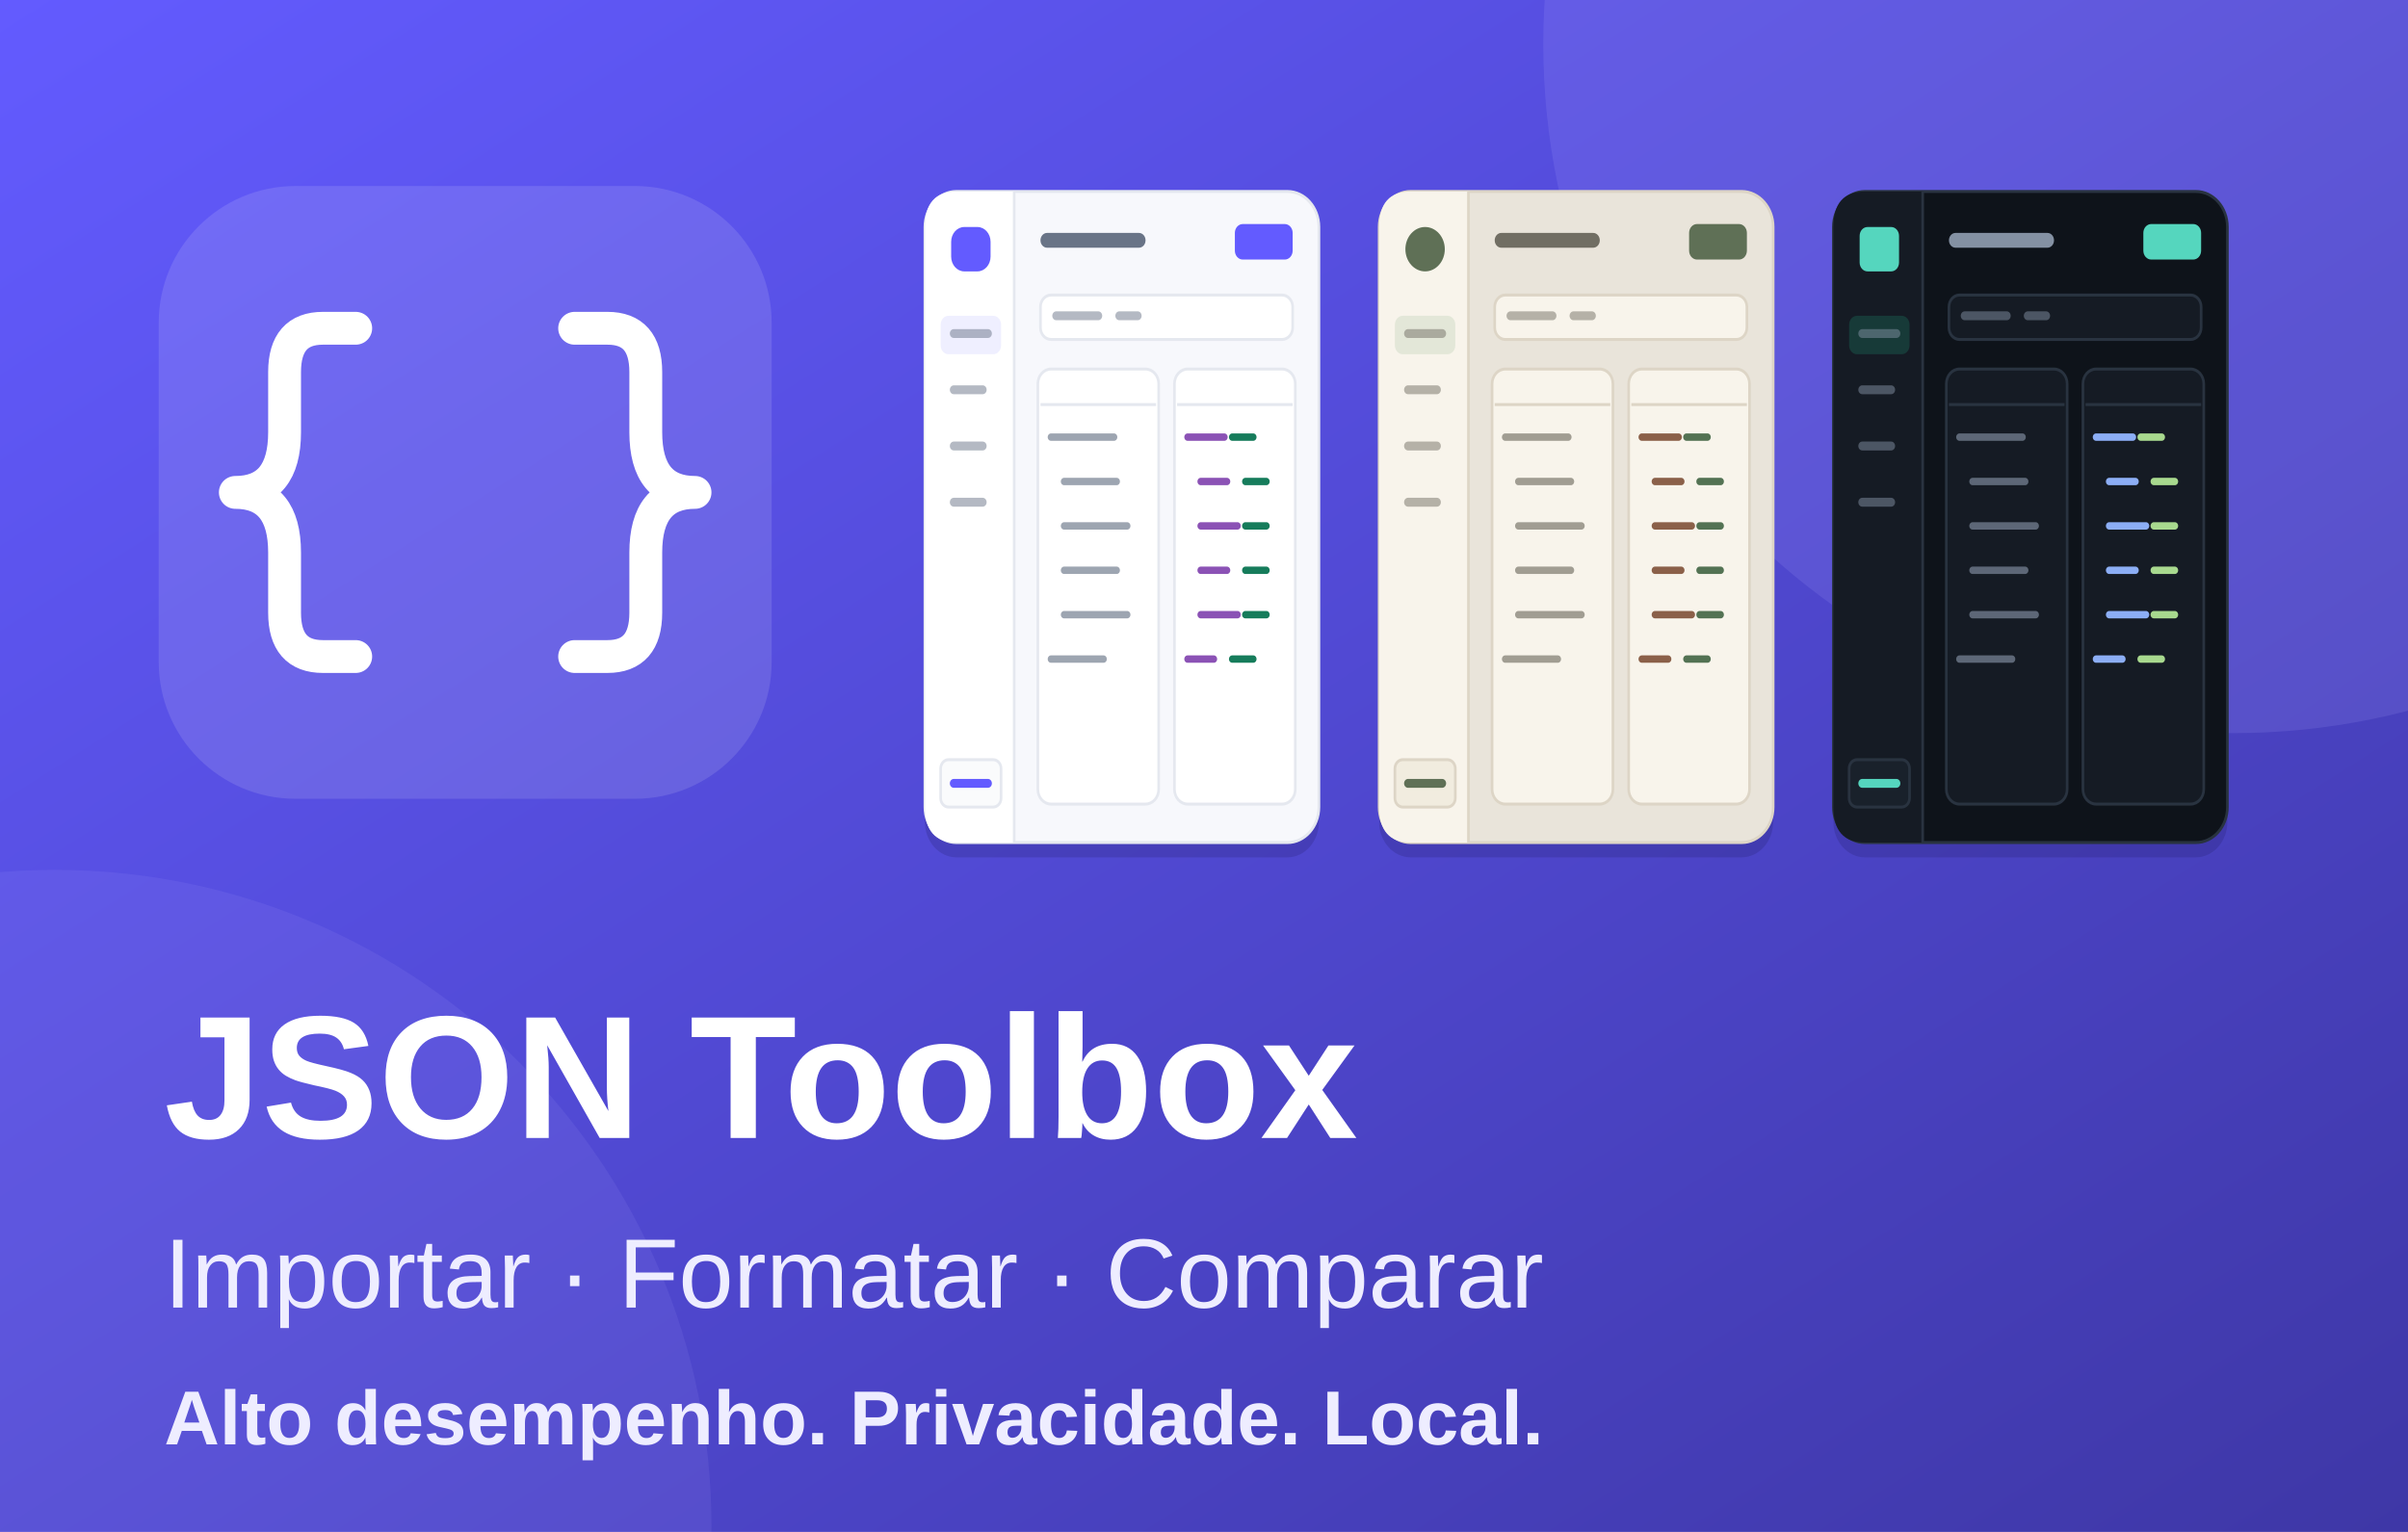
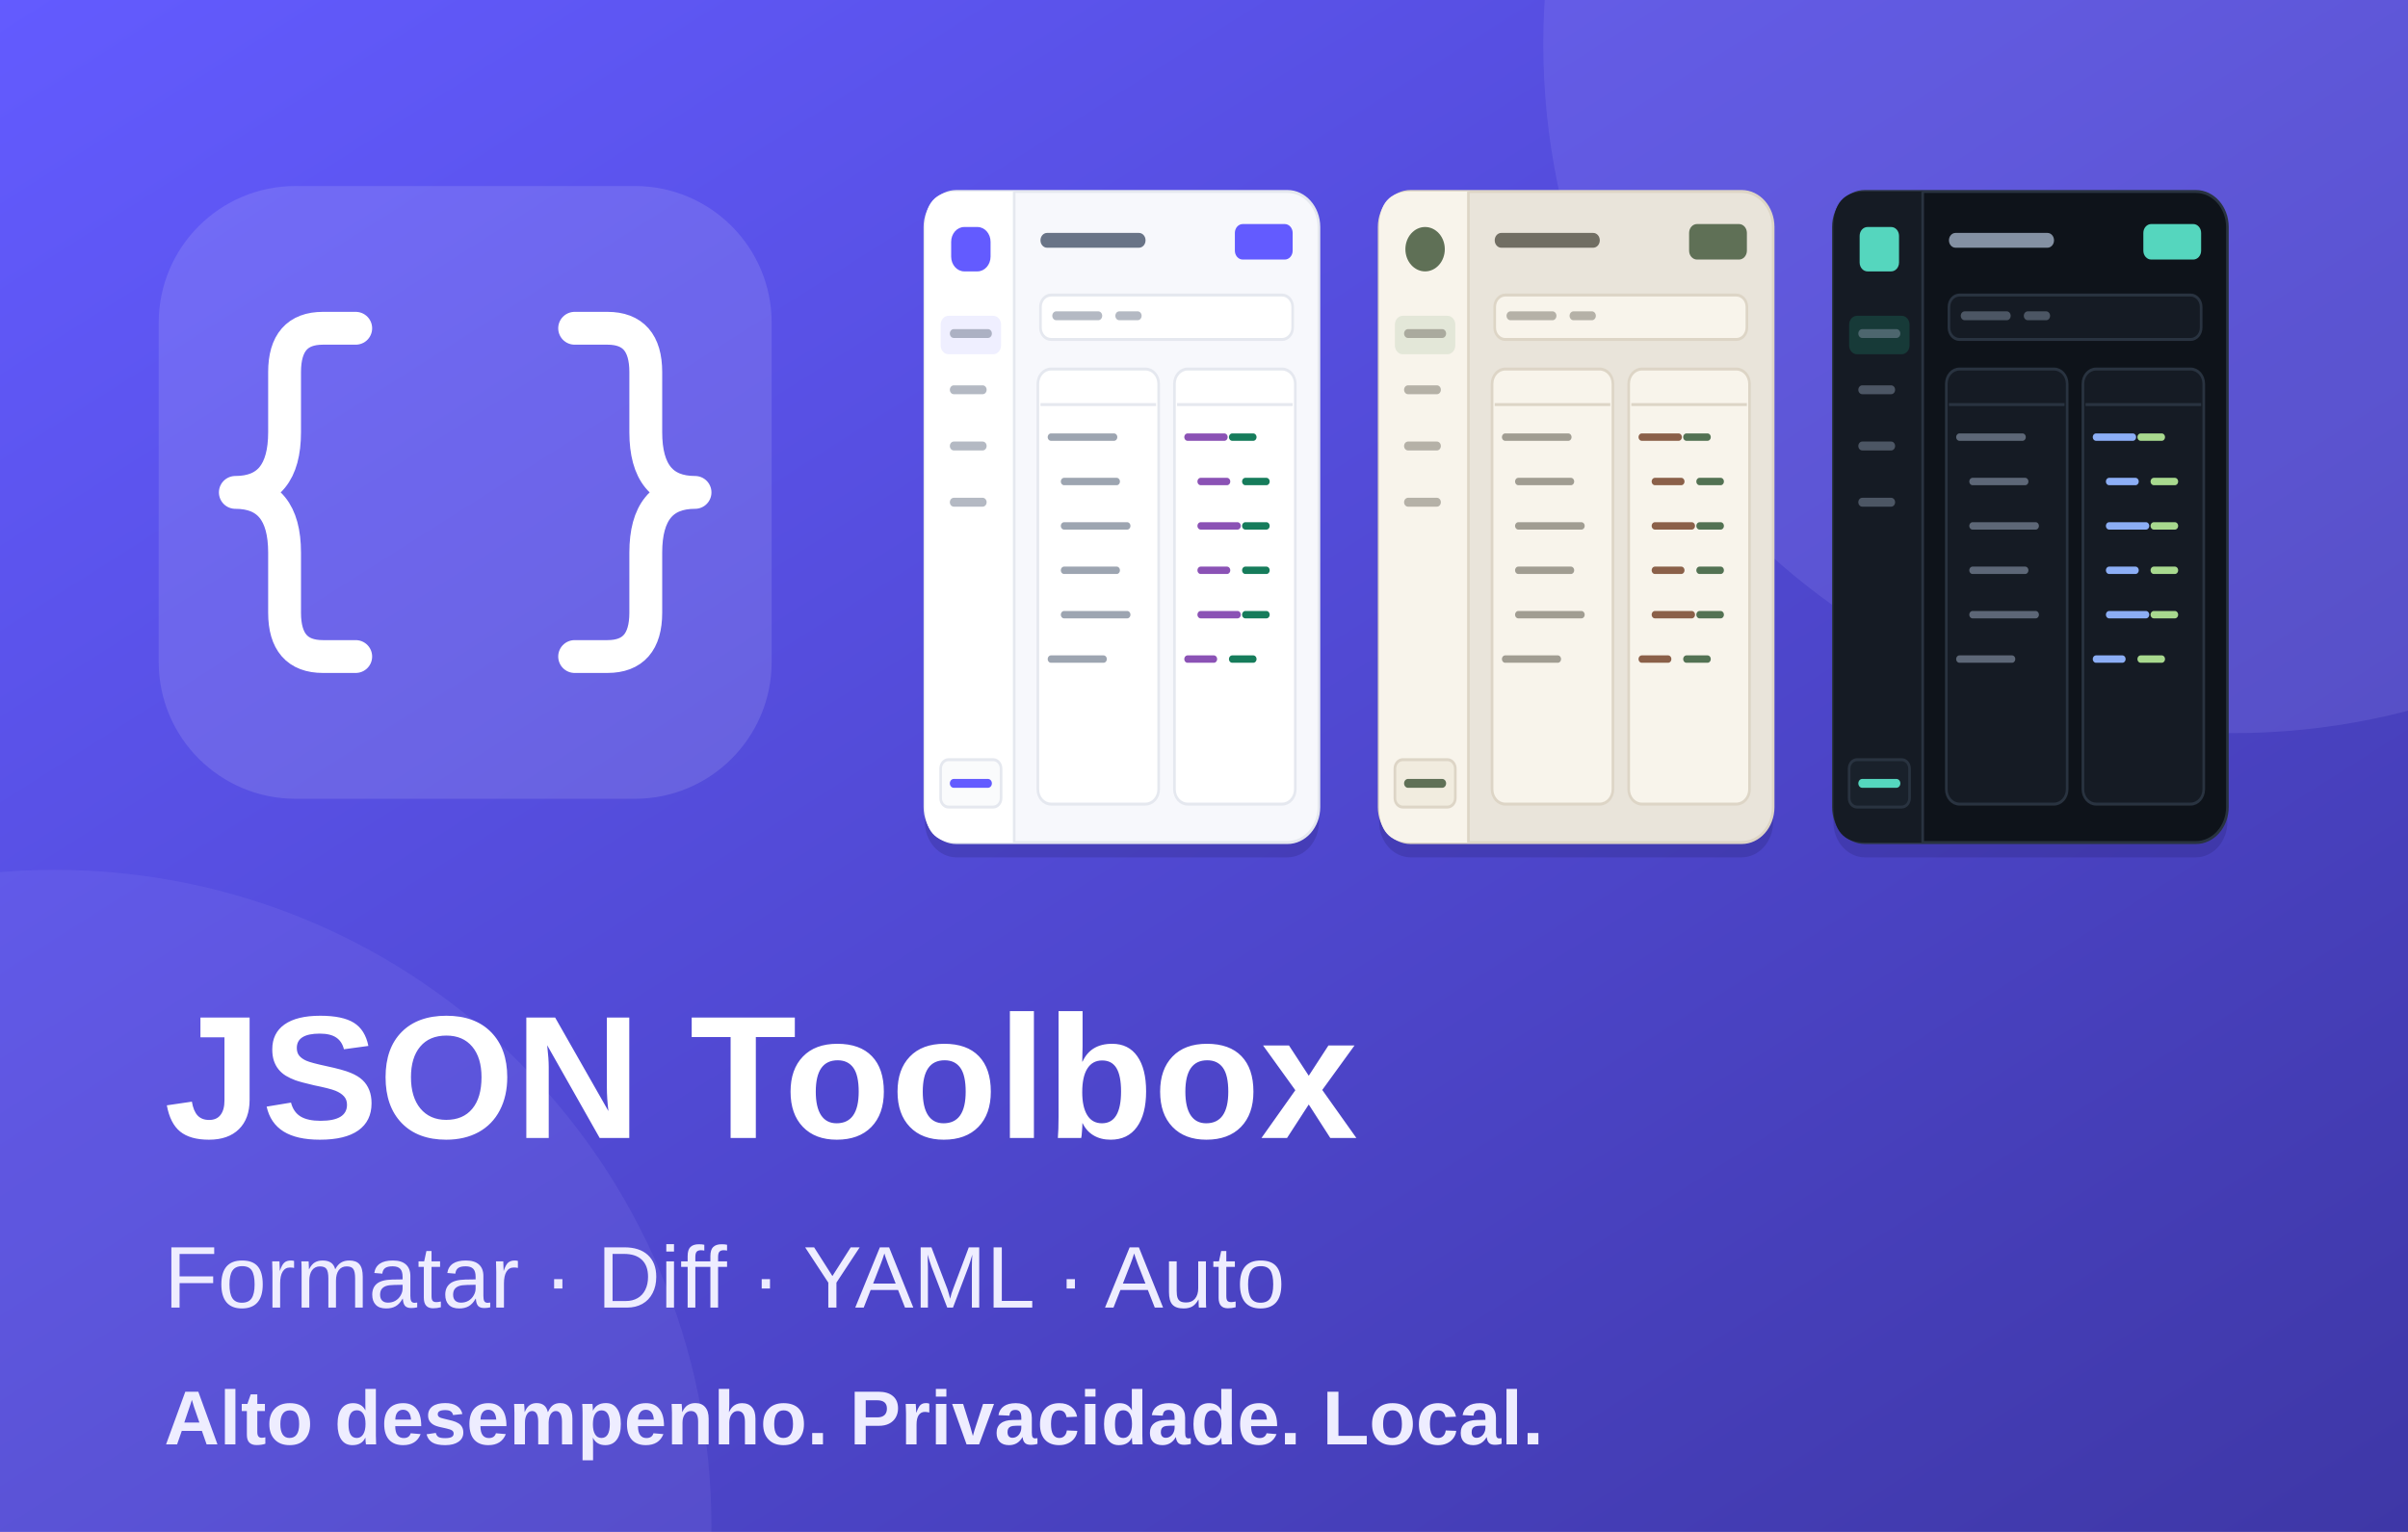
<svg xmlns="http://www.w3.org/2000/svg" width="440" height="280" viewBox="0 0 440 280" lang="pt-BR">
  <defs>
    <linearGradient id="bg" x2="1" y2="1">
      <stop stop-color="#635bff" />
      <stop offset="1" stop-color="#3e37a6" />
    </linearGradient>
  </defs>
  <rect width="440" height="280" fill="url(#bg)" />
  <circle cx="408" cy="8" r="126" fill="#b6b2ff" opacity=".14" />
  <circle cx="10" cy="279" r="120" fill="#b6b2ff" opacity=".1" />
  <rect x="29" y="34" width="112" height="112" rx="25" fill="#fff" opacity=".12" />
  <g fill="none" stroke="#fff" stroke-width="6" stroke-linecap="round" stroke-linejoin="round">
    <path d="M65 60h-6q-7 0-7 8v11q0 11-9 11 9 0 9 11v11q0 8 7 8h6" />
    <path d="M105 60h6q7 0 7 8v11q0 11 9 11-9 0-9 11v11q0 8-7 8h-6" />
  </g>
  <g transform="translate(169 35) scale(0.48 0.5409091)">
    <g>
      <rect x="0" y="5" width="150" height="220" rx="12" fill="#17134c" opacity=".18" />
      <rect width="150" height="220" rx="12" fill="#f7f8fc" stroke="#e5e8ef" />
      <path d="M12 0h22v220H12q-12 0-12-12V12Q0 0 12 0Z" fill="#ffffff" />
      <path d="M34 0v220" stroke="#e5e8ef" />
      <rect x="10" y="12" width="15" height="15" rx="5" fill="#635bff" />
      <rect x="6" y="42" width="23" height="13" rx="3" fill="#efefff" />
      <g stroke="#697487" stroke-width="3" stroke-linecap="round" opacity=".5">
        <path d="M11 48h13M11 67h11M11 86h11M11 105h11" />
      </g>
      <rect x="44" y="14" width="40" height="5" rx="2.5" fill="#697487" />
      <rect x="118" y="11" width="22" height="12" rx="3" fill="#635bff" />
      <rect x="44" y="35" width="96" height="15" rx="4" fill="#ffffff" stroke="#e5e8ef" />
      <path d="M50 42h16m8 0h7" stroke="#697487" stroke-width="3" stroke-linecap="round" opacity=".5" />
      <rect x="43" y="60" width="46" height="147" rx="5" fill="#ffffff" stroke="#e5e8ef" />
      <rect x="95" y="60" width="46" height="147" rx="5" fill="#ffffff" stroke="#e5e8ef" />
      <path d="M44 72h44M96 72h44" stroke="#e5e8ef" />
      <g stroke-width="2.5" stroke-linecap="round">
        <path d="M48 83h24" stroke="#697487" opacity=".65" />
        <path d="M100 83h14" stroke="#8b52b5" />
        <path d="M117 83h8" stroke="#167c5b" />
        <path d="M53 98h20" stroke="#697487" opacity=".65" />
        <path d="M105 98h10" stroke="#8b52b5" />
        <path d="M122 98h8" stroke="#167c5b" />
        <path d="M53 113h24" stroke="#697487" opacity=".65" />
        <path d="M105 113h14" stroke="#8b52b5" />
        <path d="M122 113h8" stroke="#167c5b" />
        <path d="M53 128h20" stroke="#697487" opacity=".65" />
        <path d="M105 128h10" stroke="#8b52b5" />
        <path d="M122 128h8" stroke="#167c5b" />
        <path d="M53 143h24" stroke="#697487" opacity=".65" />
        <path d="M105 143h14" stroke="#8b52b5" />
        <path d="M122 143h8" stroke="#167c5b" />
        <path d="M48 158h20" stroke="#697487" opacity=".65" />
        <path d="M100 158h10" stroke="#8b52b5" />
        <path d="M117 158h8" stroke="#167c5b" />
      </g>
      <rect x="6" y="192" width="23" height="16" rx="3" fill="#fafbfc" stroke="#e5e8ef" />
      <path d="M11 200h13" stroke="#635bff" stroke-width="3" stroke-linecap="round" />
    </g>
  </g>
  <g transform="translate(252 35) scale(0.48 0.5409091)">
    <g>
      <rect x="0" y="5" width="150" height="220" rx="12" fill="#17134c" opacity=".18" />
      <rect width="150" height="220" rx="12" fill="#e9e4da" stroke="#ddd5c6" />
      <path d="M12 0h22v220H12q-12 0-12-12V12Q0 0 12 0Z" fill="#f8f4eb" />
      <path d="M34 0v220" stroke="#ddd5c6" />
      <rect x="10" y="12" width="15" height="15" rx="8" fill="#5f7056" />
      <rect x="6" y="42" width="23" height="13" rx="3" fill="#e3e7d8" />
      <g stroke="#716e63" stroke-width="3" stroke-linecap="round" opacity=".5">
        <path d="M11 48h13M11 67h11M11 86h11M11 105h11" />
      </g>
      <rect x="44" y="14" width="40" height="5" rx="2.5" fill="#716e63" />
      <rect x="118" y="11" width="22" height="12" rx="3" fill="#5f7056" />
      <rect x="44" y="35" width="96" height="15" rx="4" fill="#f8f4eb" stroke="#ddd5c6" />
      <path d="M50 42h16m8 0h7" stroke="#716e63" stroke-width="3" stroke-linecap="round" opacity=".5" />
      <rect x="43" y="60" width="46" height="147" rx="5" fill="#f8f4eb" stroke="#ddd5c6" />
      <rect x="95" y="60" width="46" height="147" rx="5" fill="#f8f4eb" stroke="#ddd5c6" />
      <path d="M44 72h44M96 72h44" stroke="#ddd5c6" />
      <g stroke-width="2.5" stroke-linecap="round">
        <path d="M48 83h24" stroke="#716e63" opacity=".65" />
        <path d="M100 83h14" stroke="#8b6049" />
        <path d="M117 83h8" stroke="#537253" />
        <path d="M53 98h20" stroke="#716e63" opacity=".65" />
        <path d="M105 98h10" stroke="#8b6049" />
        <path d="M122 98h8" stroke="#537253" />
        <path d="M53 113h24" stroke="#716e63" opacity=".65" />
        <path d="M105 113h14" stroke="#8b6049" />
        <path d="M122 113h8" stroke="#537253" />
        <path d="M53 128h20" stroke="#716e63" opacity=".65" />
        <path d="M105 128h10" stroke="#8b6049" />
        <path d="M122 128h8" stroke="#537253" />
        <path d="M53 143h24" stroke="#716e63" opacity=".65" />
        <path d="M105 143h14" stroke="#8b6049" />
        <path d="M122 143h8" stroke="#537253" />
        <path d="M48 158h20" stroke="#716e63" opacity=".65" />
        <path d="M100 158h10" stroke="#8b6049" />
        <path d="M117 158h8" stroke="#537253" />
      </g>
      <rect x="6" y="192" width="23" height="16" rx="3" fill="#f1ecdf" stroke="#ddd5c6" />
      <path d="M11 200h13" stroke="#5f7056" stroke-width="3" stroke-linecap="round" />
    </g>
  </g>
  <g transform="translate(335 35) scale(0.48 0.5409091)">
    <g>
      <rect x="0" y="5" width="150" height="220" rx="12" fill="#17134c" opacity=".18" />
      <rect width="150" height="220" rx="12" fill="#0e131a" stroke="#293340" />
      <path d="M12 0h22v220H12q-12 0-12-12V12Q0 0 12 0Z" fill="#151b24" />
      <path d="M34 0v220" stroke="#293340" />
      <rect x="10" y="12" width="15" height="15" rx="3" fill="#55d6be" />
      <rect x="6" y="42" width="23" height="13" rx="3" fill="#173a38" />
      <g stroke="#8491a3" stroke-width="3" stroke-linecap="round" opacity=".5">
        <path d="M11 48h13M11 67h11M11 86h11M11 105h11" />
      </g>
      <rect x="44" y="14" width="40" height="5" rx="2.5" fill="#8491a3" />
      <rect x="118" y="11" width="22" height="12" rx="3" fill="#55d6be" />
      <rect x="44" y="35" width="96" height="15" rx="4" fill="#151b24" stroke="#293340" />
      <path d="M50 42h16m8 0h7" stroke="#8491a3" stroke-width="3" stroke-linecap="round" opacity=".5" />
      <rect x="43" y="60" width="46" height="147" rx="5" fill="#151b24" stroke="#293340" />
      <rect x="95" y="60" width="46" height="147" rx="5" fill="#151b24" stroke="#293340" />
      <path d="M44 72h44M96 72h44" stroke="#293340" />
      <g stroke-width="2.5" stroke-linecap="round">
        <path d="M48 83h24" stroke="#8491a3" opacity=".65" />
        <path d="M100 83h14" stroke="#8caef5" />
        <path d="M117 83h8" stroke="#a8d98e" />
        <path d="M53 98h20" stroke="#8491a3" opacity=".65" />
        <path d="M105 98h10" stroke="#8caef5" />
        <path d="M122 98h8" stroke="#a8d98e" />
        <path d="M53 113h24" stroke="#8491a3" opacity=".65" />
        <path d="M105 113h14" stroke="#8caef5" />
        <path d="M122 113h8" stroke="#a8d98e" />
        <path d="M53 128h20" stroke="#8491a3" opacity=".65" />
        <path d="M105 128h10" stroke="#8caef5" />
        <path d="M122 128h8" stroke="#a8d98e" />
        <path d="M53 143h24" stroke="#8491a3" opacity=".65" />
        <path d="M105 143h14" stroke="#8caef5" />
        <path d="M122 143h8" stroke="#a8d98e" />
        <path d="M48 158h20" stroke="#8491a3" opacity=".65" />
        <path d="M100 158h10" stroke="#8caef5" />
        <path d="M117 158h8" stroke="#a8d98e" />
      </g>
      <rect x="6" y="192" width="23" height="16" rx="3" fill="#19212b" stroke="#293340" />
      <path d="M11 200h13" stroke="#55d6be" stroke-width="3" stroke-linecap="round" />
    </g>
  </g>
  <text x="30" y="208" fill="#fff" font-family="Arial, Noto Sans, sans-serif" font-size="32" font-weight="700" direction="ltr" unicode-bidi="isolate" text-anchor="start" data-max-width="380" data-min-x="29" data-max-x="411">JSON Toolbox</text>
-   <text x="30" y="239" fill="#eeedff" font-family="Arial, Noto Sans, sans-serif" font-size="18" font-weight="400" direction="ltr" unicode-bidi="isolate" text-anchor="start" data-max-width="380" data-min-x="29" data-max-x="411">Importar · Formatar · Comparar</text>
+   <text x="30" y="239" fill="#eeedff" font-family="Arial, Noto Sans, sans-serif" font-size="16" font-weight="400" direction="ltr" unicode-bidi="isolate" text-anchor="start" data-max-width="380" data-min-x="29" data-max-x="411">Formatar · Diff · YAML · Auto</text>
  <text x="30" y="264" fill="#eeedff" font-family="Arial, Noto Sans, sans-serif" font-size="14" font-weight="600" direction="ltr" unicode-bidi="isolate" text-anchor="start" data-max-width="380" data-min-x="29" data-max-x="411">Alto desempenho. Privacidade. Local.</text>
</svg>
